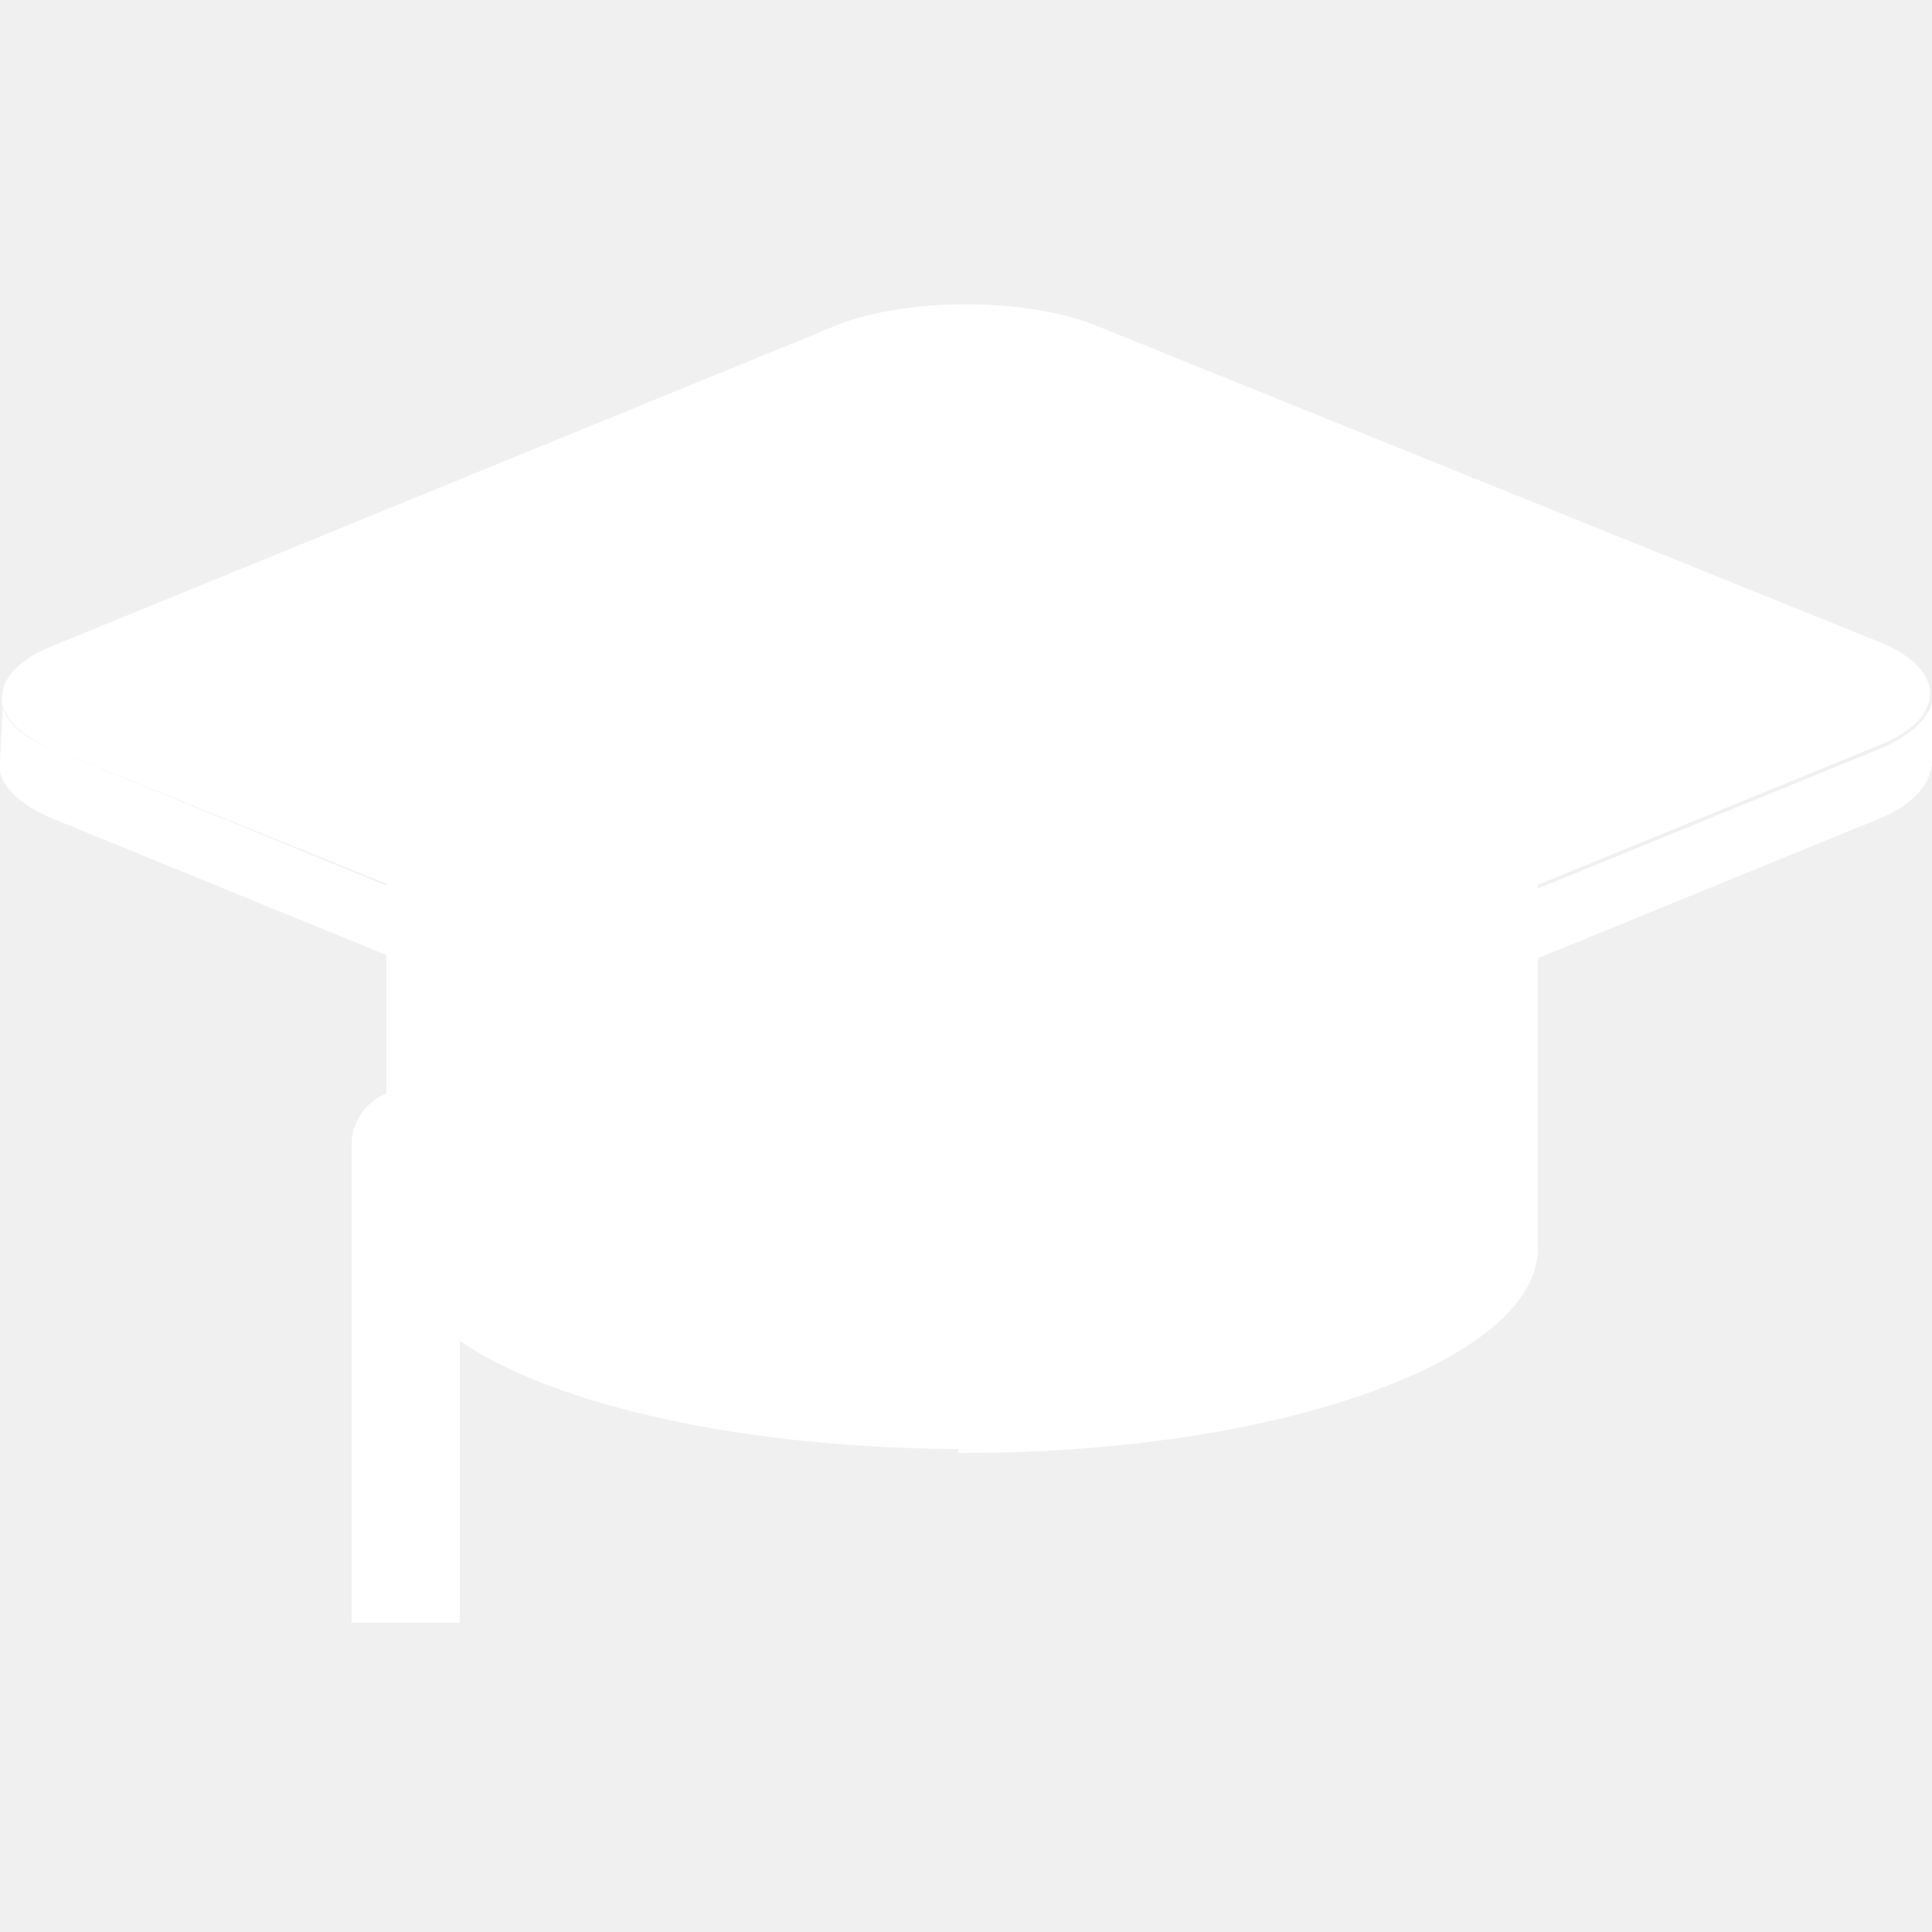
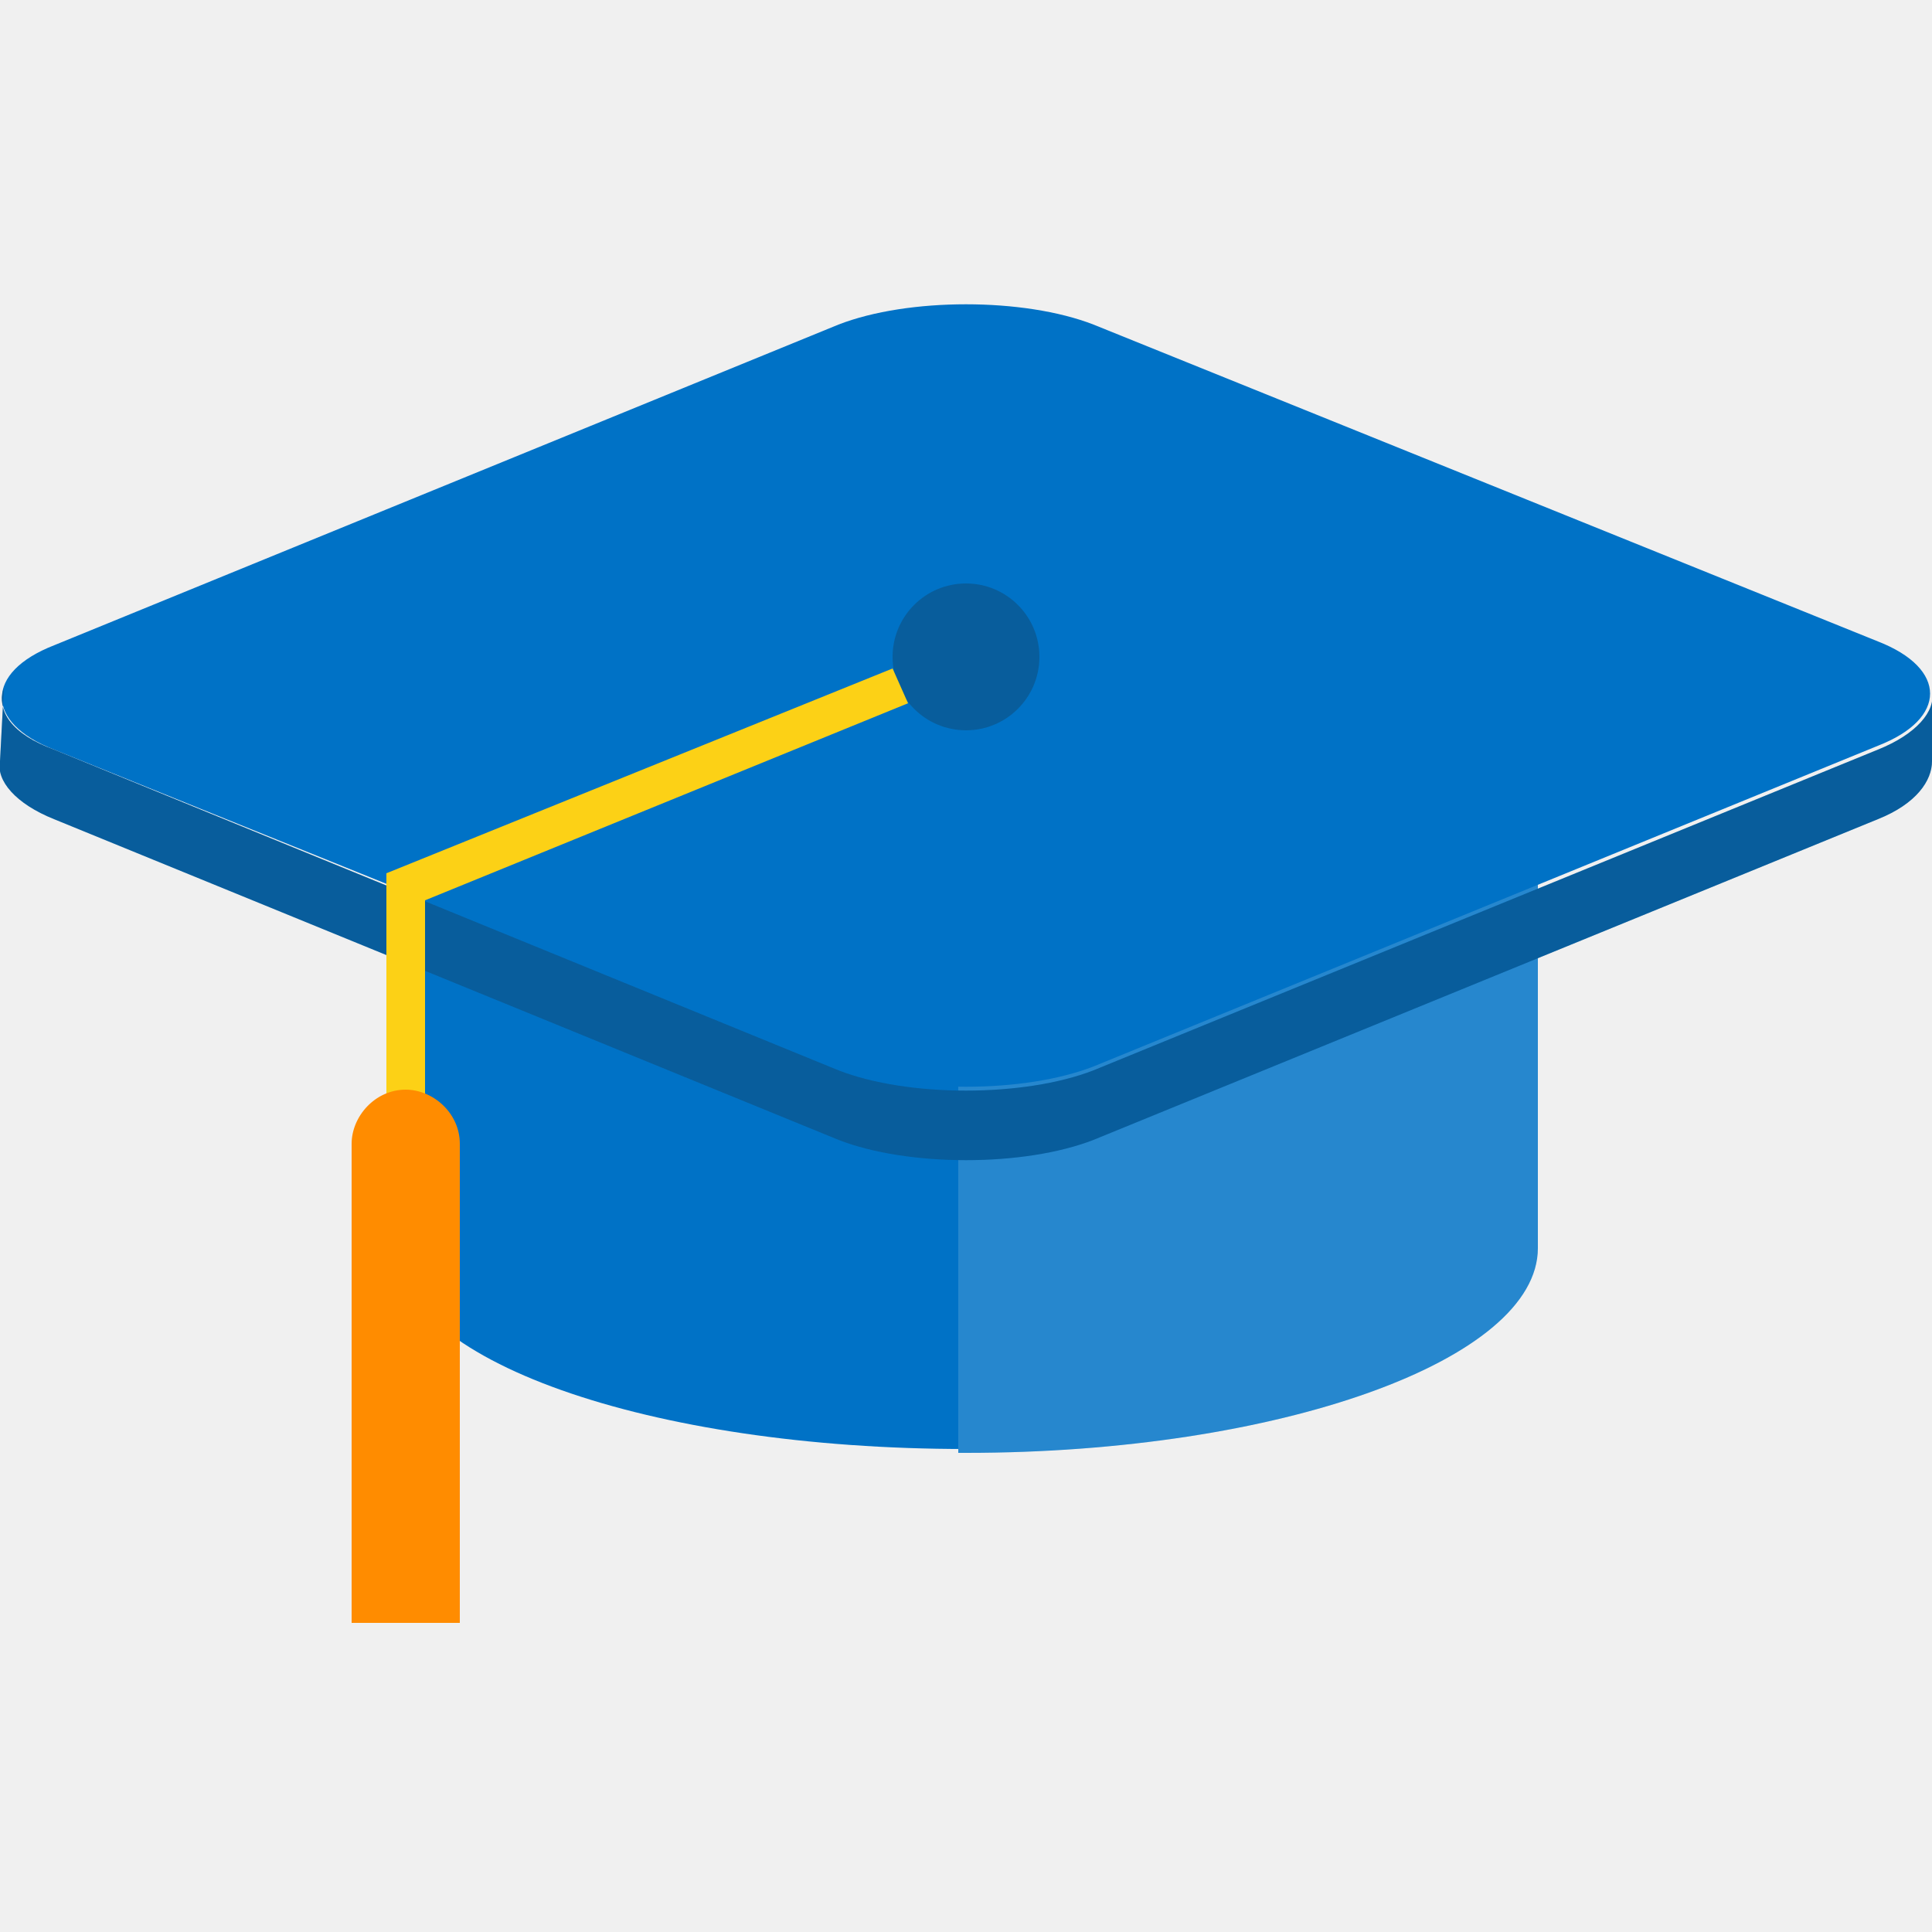
<svg xmlns="http://www.w3.org/2000/svg" version="1.1" id="Layer_1" x="0px" y="0px" width="50px" height="50px" viewBox="0 0 50 50" enable-background="new 0 0 50 50" xml:space="preserve">
-   <path fill="#FFFFFF" d="M10.2,19.5v12.7c0,3,6.6,5.3,14.8,5.3v-18H10.2z" />
-   <path fill="#FFFFFF" d="M24.8,37.6H25c8.1,0,14.8-2.4,14.8-5.3V19.5h-15V37.6z" />
+   <path fill="#0072C6" d="M10.2,19.5v12.7c0,3,6.6,5.3,14.8,5.3v-18H10.2z" />
+   <path fill="#0072C6" d="M24.8,37.6H25c8.1,0,14.8-2.4,14.8-5.3V19.5h-15V37.6z" />
  <path opacity="0.15" fill="#FFFFFF" d="M24.8,37.6H25c8.1,0,14.8-2.4,14.8-5.3V19.5h-15V37.6z" />
  <g>
-     <path fill="#FFFFFF" d="M48.6,16.6c1.8,0.7,1.8,2,0,2.7l-20.3,8.3c-1.8,0.7-4.8,0.7-6.6,0L1.4,19.4c-1.8-0.7-1.8-2,0-2.7l20.3-8.3   c1.8-0.7,4.8-0.7,6.6,0L48.6,16.6z" />
+     <path fill="#0072C6" d="M48.6,16.6c1.8,0.7,1.8,2,0,2.7l-20.3,8.3c-1.8,0.7-4.8,0.7-6.6,0L1.4,19.4c-1.8-0.7-1.8-2,0-2.7l20.3-8.3   c1.8-0.7,4.8-0.7,6.6,0L48.6,16.6z" />
  </g>
-   <path fill="#FFFFFF" d="M0,19.7c-0.1,0.5,0.4,1.1,1.4,1.5l20.3,8.3c1.8,0.7,4.8,0.7,6.6,0l20.3-8.3c1-0.4,1.4-1,1.4-1.5l0-1.8  c0.1,0.5-0.4,1.1-1.4,1.5l-20.3,8.3c-1.8,0.7-4.8,0.7-6.6,0L1.4,19.4c-1.1-0.4-1.5-1-1.3-1.6L0,19.7z" />
-   <path opacity="0.25" fill="#FFFFFF" d="M0,19.7c-0.1,0.5,0.4,1.1,1.4,1.5l20.3,8.3c1.8,0.7,4.8,0.7,6.6,0l20.3-8.3  c1-0.4,1.4-1,1.4-1.5l0-1.8c0.1,0.5-0.4,1.1-1.4,1.5l-20.3,8.3c-1.8,0.7-4.8,0.7-6.6,0L1.4,19.4c-1.1-0.4-1.5-1-1.3-1.6L0,19.7z" />
-   <circle opacity="0.25" fill="#FFFFFF" cx="25" cy="17" r="1.9" />
+   <path fill="#0072C6" d="M0,19.7c-0.1,0.5,0.4,1.1,1.4,1.5l20.3,8.3c1.8,0.7,4.8,0.7,6.6,0l20.3-8.3c1-0.4,1.4-1,1.4-1.5l0-1.8  c0.1,0.5-0.4,1.1-1.4,1.5l-20.3,8.3c-1.8,0.7-4.8,0.7-6.6,0L1.4,19.4c-1.1-0.4-1.5-1-1.3-1.6L0,19.7z" />
+   <path opacity="0.25" fill="#1E1E1E" d="M0,19.7c-0.1,0.5,0.4,1.1,1.4,1.5l20.3,8.3c1.8,0.7,4.8,0.7,6.6,0l20.3-8.3  c1-0.4,1.4-1,1.4-1.5l0-1.8c0.1,0.5-0.4,1.1-1.4,1.5l-20.3,8.3c-1.8,0.7-4.8,0.7-6.6,0L1.4,19.4c-1.1-0.4-1.5-1-1.3-1.6L0,19.7z" />
+   <circle opacity="0.25" fill="#1E1E1E" cx="25" cy="17" r="1.9" />
  <g>
-     <polygon fill="#FFFFFF" points="11,41.3 10,41.3 10,22.6 23.1,17.3 23.5,18.2 11,23.3  " />
+     <polygon fill="#FCD116" points="11,41.3 10,41.3 10,22.6 23.1,17.3 23.5,18.2 11,23.3  " />
  </g>
-   <path fill="#FFFFFF" d="M9.1,42.1V29.6c0-0.7,0.6-1.4,1.4-1.4h0c0.7,0,1.4,0.6,1.4,1.4v12.4H9.1z" />
+   <path fill="#FF8C00" d="M9.1,42.1V29.6c0-0.7,0.6-1.4,1.4-1.4h0c0.7,0,1.4,0.6,1.4,1.4v12.4H9.1z" />
</svg>
